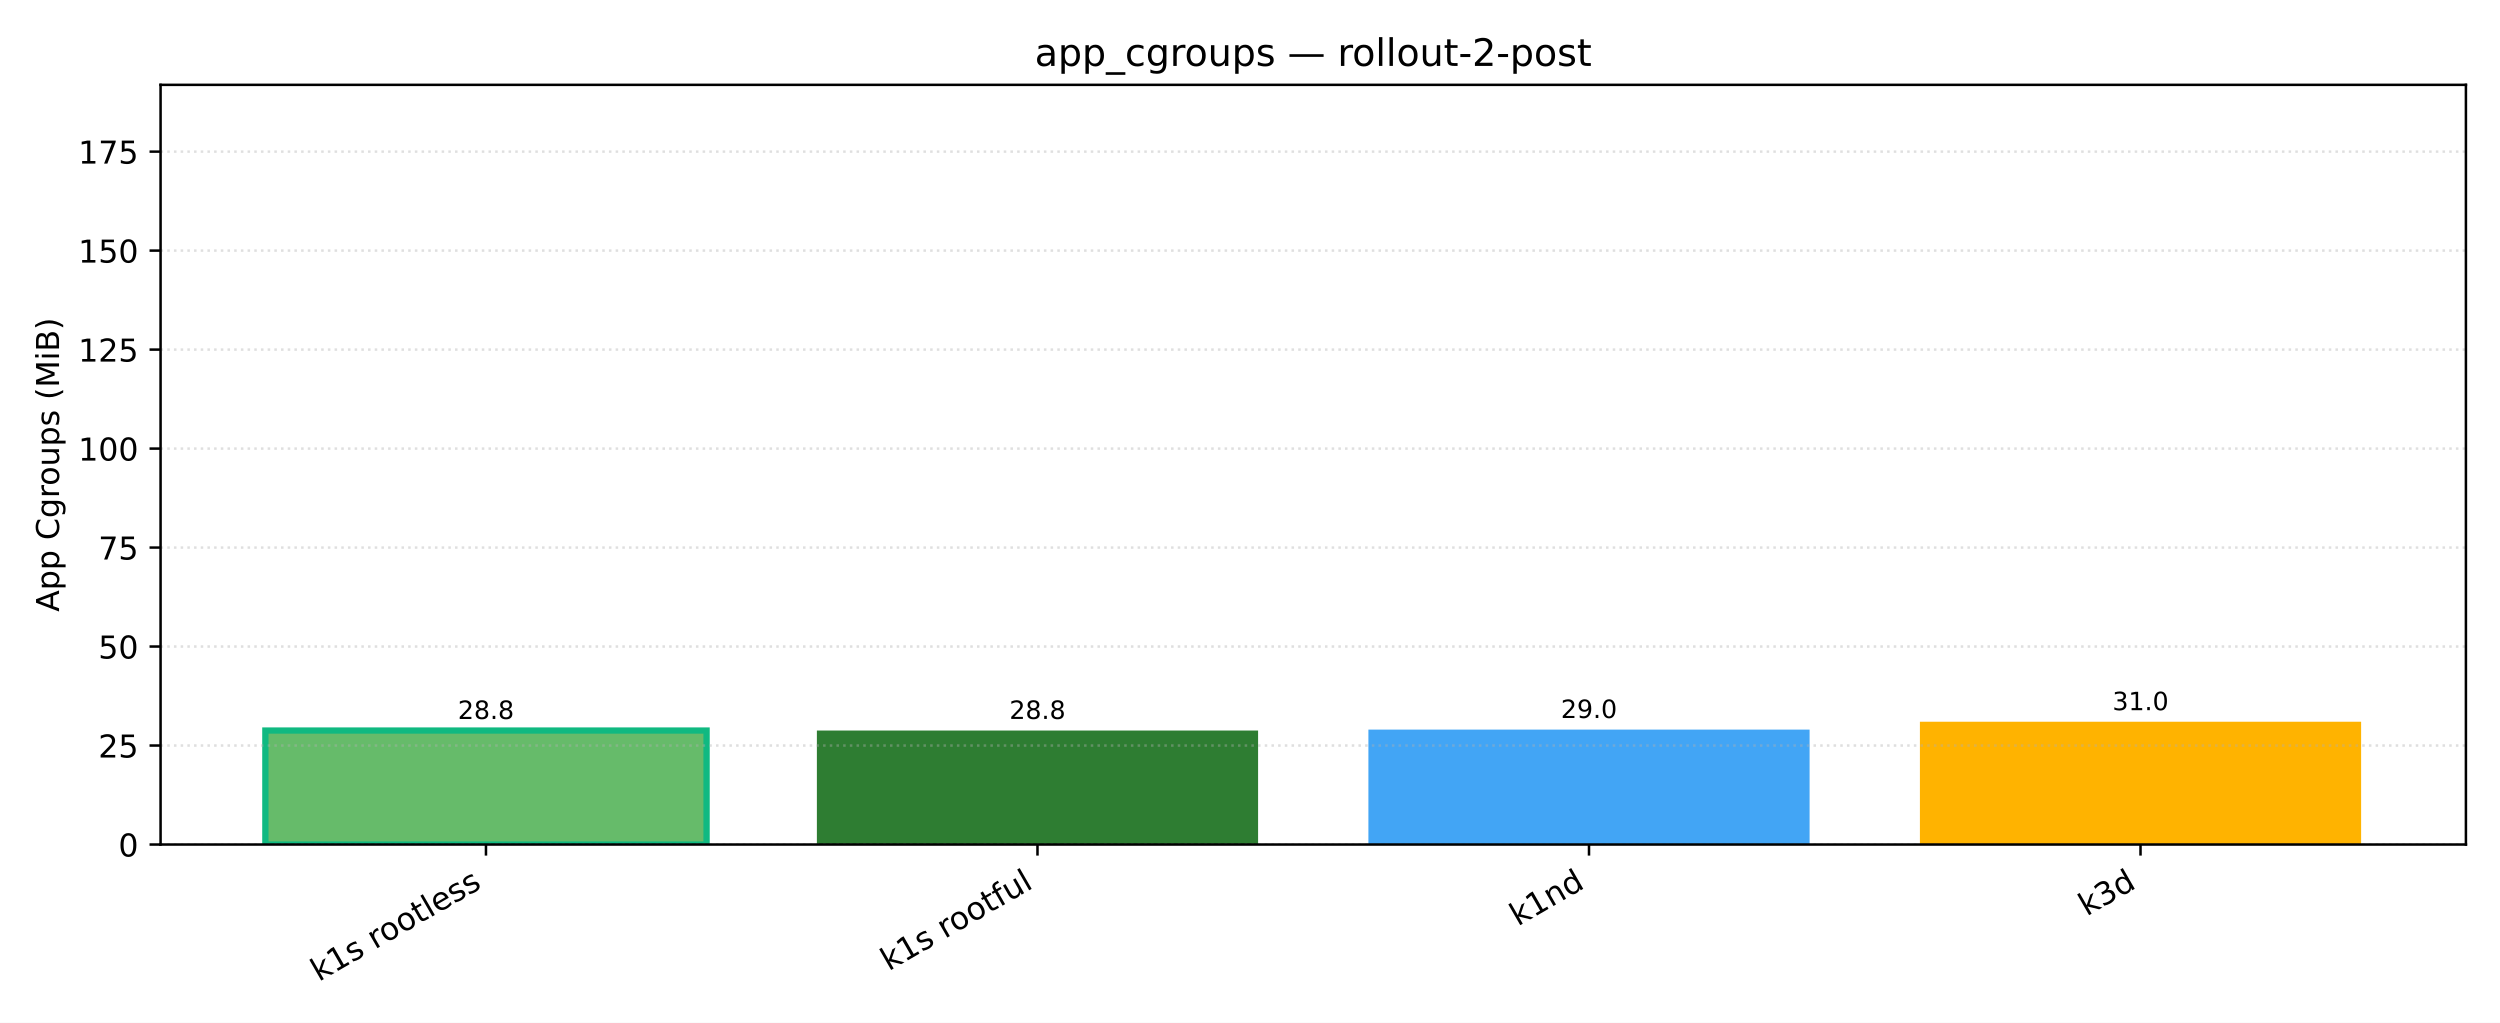
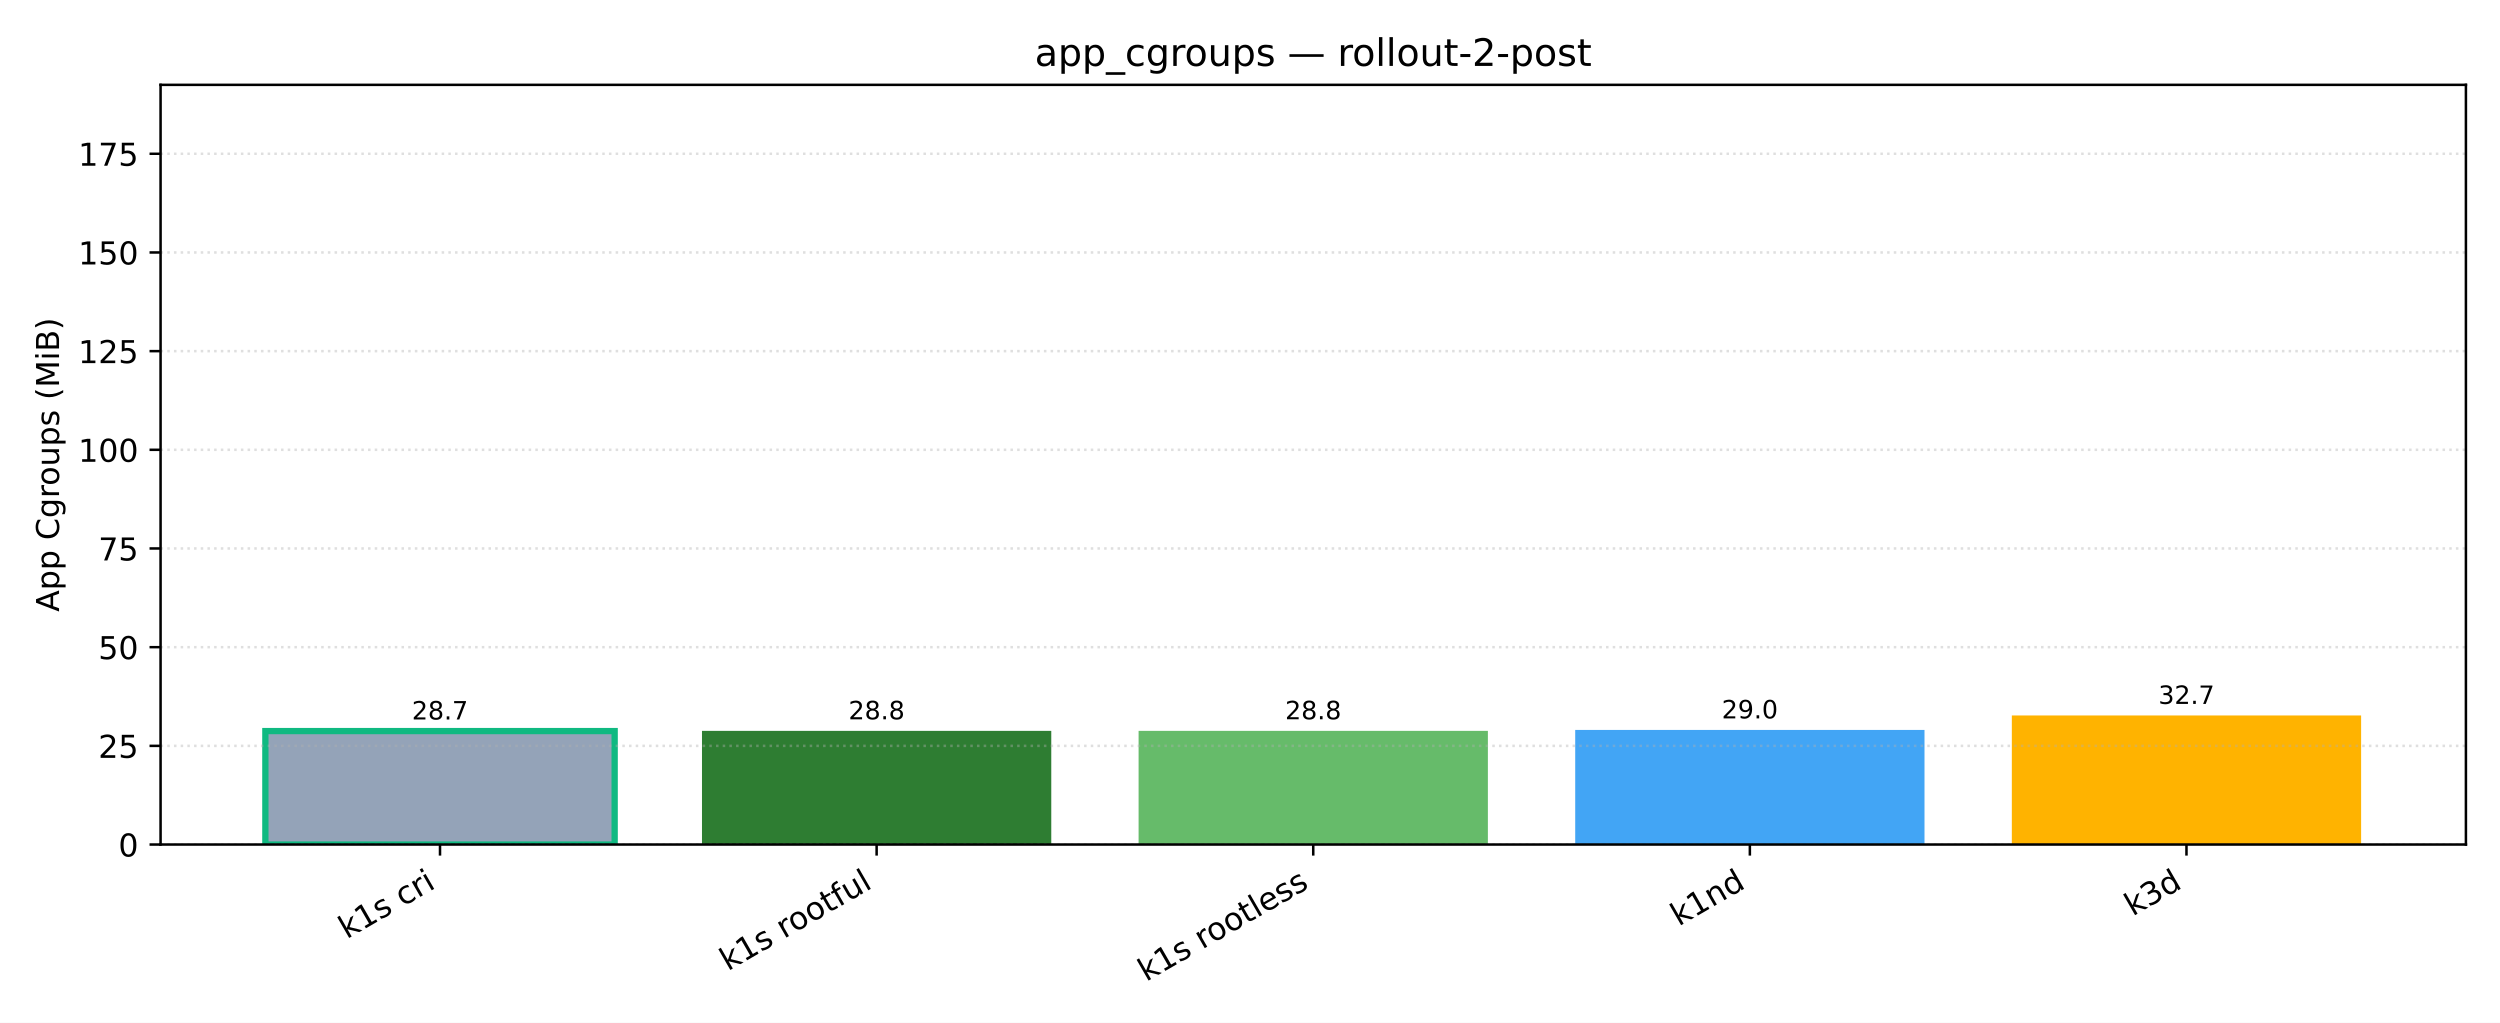
<svg xmlns="http://www.w3.org/2000/svg" xmlns:xlink="http://www.w3.org/1999/xlink" width="792pt" height="324pt" viewBox="0 0 792 324" version="1.1">
  <defs>
    <style type="text/css">*{stroke-linejoin: round; stroke-linecap: butt}</style>
  </defs>
  <g id="figure_1">
    <g id="patch_1">
      <path d="M 0 324  L 792 324  L 792 0  L 0 0  z " style="fill: #ffffff" />
    </g>
    <g id="axes_1">
      <g id="patch_2">
        <path d="M 50.87 267.545  L 781.2 267.545  L 781.2 26.88  L 50.87 26.88  z " style="fill: #ffffff" />
      </g>
      <g id="patch_3">
-         <path d="M 84.067 267.545  L 223.843 267.545  L 223.843 231.434  L 84.067 231.434  z " clip-path="url(#pbd066083e2)" style="fill: #66bb6a; stroke: #10b981; stroke-width: 2; stroke-linejoin: miter" />
+         <path d="M 84.067 267.545  L 194.723 267.545  L 194.723 231.6  L 84.067 231.6  z " clip-path="url(#pe9d4cef304)" style="fill: #94a3b8; stroke: #10b981; stroke-width: 2; stroke-linejoin: miter" />
      </g>
      <g id="patch_4">
-         <path d="M 258.787 267.545  L 398.563 267.545  L 398.563 231.425  L 258.787 231.425  z " clip-path="url(#pbd066083e2)" style="fill: #2e7d32" />
+         <path d="M 222.387 267.545  L 333.043 267.545  L 333.043 231.541  L 222.387 231.541  z " clip-path="url(#pe9d4cef304)" style="fill: #2e7d32" />
      </g>
      <g id="patch_5">
-         <path d="M 433.507 267.545  L 573.283 267.545  L 573.283 231.131  L 433.507 231.131  z " clip-path="url(#pbd066083e2)" style="fill: #42a5f5" />
+         <path d="M 360.707 267.545  L 471.363 267.545  L 471.363 231.531  L 360.707 231.531  z " clip-path="url(#pe9d4cef304)" style="fill: #66bb6a" />
      </g>
      <g id="patch_6">
-         <path d="M 608.227 267.545  L 748.003 267.545  L 748.003 228.651  L 608.227 228.651  z " clip-path="url(#pbd066083e2)" style="fill: #ffb300" />
+         <path d="M 499.027 267.545  L 609.683 267.545  L 609.683 231.253  L 499.027 231.253  z " clip-path="url(#pe9d4cef304)" style="fill: #42a5f5" />
+       </g>
+       <g id="patch_7">
+         <path d="M 637.347 267.545  L 748.003 267.545  L 748.003 226.666  L 637.347 226.666  z " clip-path="url(#pe9d4cef304)" style="fill: #ffb300" />
      </g>
      <g id="matplotlib.axis_1">
        <g id="xtick_1">
          <g id="line2d_1">
            <defs>
-               <path id="m80f397af0f" d="M 0 0  L 0 3.5  " style="stroke: #000000; stroke-width: 0.8" />
+               <path id="mf25f4ff496" d="M 0 0  L 0 3.5  " style="stroke: #000000; stroke-width: 0.8" />
            </defs>
            <g>
-               <use xlink:href="#m80f397af0f" x="153.955" y="267.545" style="stroke: #000000; stroke-width: 0.8" />
+               <use xlink:href="#mf25f4ff496" x="139.395" y="267.545" style="stroke: #000000; stroke-width: 0.8" />
            </g>
          </g>
          <g id="text_1">
-             <g transform="translate(101.0103 311.0931) rotate(-30) scale(0.1 -0.1)">
+             <g transform="translate(109.8384 297.59) rotate(-30) scale(0.1 -0.1)">
              <defs>
                <path id="DejaVuSans-6b" d="M 581 4863  L 1159 4863  L 1159 1991  L 2875 3500  L 3609 3500  L 1753 1863  L 3688 0  L 2938 0  L 1159 1709  L 1159 0  L 581 0  L 581 4863  z " transform="scale(0.015625)" />
                <path id="DejaVuSans-31" d="M 794 531  L 1825 531  L 1825 4091  L 703 3866  L 703 4441  L 1819 4666  L 2450 4666  L 2450 531  L 3481 531  L 3481 0  L 794 0  L 794 531  z " transform="scale(0.015625)" />
                <path id="DejaVuSans-73" d="M 2834 3397  L 2834 2853  Q 2591 2978 2328 3040  Q 2066 3103 1784 3103  Q 1356 3103 1142 2972  Q 928 2841 928 2578  Q 928 2378 1081 2264  Q 1234 2150 1697 2047  L 1894 2003  Q 2506 1872 2764 1633  Q 3022 1394 3022 966  Q 3022 478 2636 193  Q 2250 -91 1575 -91  Q 1294 -91 989 -36  Q 684 19 347 128  L 347 722  Q 666 556 975 473  Q 1284 391 1588 391  Q 1994 391 2212 530  Q 2431 669 2431 922  Q 2431 1156 2273 1281  Q 2116 1406 1581 1522  L 1381 1569  Q 847 1681 609 1914  Q 372 2147 372 2553  Q 372 3047 722 3315  Q 1072 3584 1716 3584  Q 2034 3584 2315 3537  Q 2597 3491 2834 3397  z " transform="scale(0.015625)" />
                <path id="DejaVuSans-20" transform="scale(0.015625)" />
+                 <path id="DejaVuSans-63" d="M 3122 3366  L 3122 2828  Q 2878 2963 2633 3030  Q 2388 3097 2138 3097  Q 1578 3097 1268 2742  Q 959 2388 959 1747  Q 959 1106 1268 751  Q 1578 397 2138 397  Q 2388 397 2633 464  Q 2878 531 3122 666  L 3122 134  Q 2881 22 2623 -34  Q 2366 -91 2075 -91  Q 1284 -91 818 406  Q 353 903 353 1747  Q 353 2603 823 3093  Q 1294 3584 2113 3584  Q 2378 3584 2631 3529  Q 2884 3475 3122 3366  z " transform="scale(0.015625)" />
                <path id="DejaVuSans-72" d="M 2631 2963  Q 2534 3019 2420 3045  Q 2306 3072 2169 3072  Q 1681 3072 1420 2755  Q 1159 2438 1159 1844  L 1159 0  L 581 0  L 581 3500  L 1159 3500  L 1159 2956  Q 1341 3275 1631 3429  Q 1922 3584 2338 3584  Q 2397 3584 2469 3576  Q 2541 3569 2628 3553  L 2631 2963  z " transform="scale(0.015625)" />
+                 <path id="DejaVuSans-69" d="M 603 3500  L 1178 3500  L 1178 0  L 603 0  L 603 3500  z M 603 4863  L 1178 4863  L 1178 4134  L 603 4134  L 603 4863  z " transform="scale(0.015625)" />
+               </defs>
+               <use xlink:href="#DejaVuSans-6b" />
+               <use xlink:href="#DejaVuSans-31" transform="translate(57.91016 0)" />
+               <use xlink:href="#DejaVuSans-73" transform="translate(121.5332 0)" />
+               <use xlink:href="#DejaVuSans-20" transform="translate(173.6328 0)" />
+               <use xlink:href="#DejaVuSans-63" transform="translate(205.4199 0)" />
+               <use xlink:href="#DejaVuSans-72" transform="translate(260.4004 0)" />
+               <use xlink:href="#DejaVuSans-69" transform="translate(301.5137 0)" />
+             </g>
+           </g>
+         </g>
+         <g id="xtick_2">
+           <g id="line2d_2">
+             <g>
+               <use xlink:href="#mf25f4ff496" x="277.715" y="267.545" style="stroke: #000000; stroke-width: 0.8" />
+             </g>
+           </g>
+           <g id="text_2">
+             <g transform="translate(230.5849 307.7361) rotate(-30) scale(0.1 -0.1)">
+               <defs>
                <path id="DejaVuSans-6f" d="M 1959 3097  Q 1497 3097 1228 2736  Q 959 2375 959 1747  Q 959 1119 1226 758  Q 1494 397 1959 397  Q 2419 397 2687 759  Q 2956 1122 2956 1747  Q 2956 2369 2687 2733  Q 2419 3097 1959 3097  z M 1959 3584  Q 2709 3584 3137 3096  Q 3566 2609 3566 1747  Q 3566 888 3137 398  Q 2709 -91 1959 -91  Q 1206 -91 779 398  Q 353 888 353 1747  Q 353 2609 779 3096  Q 1206 3584 1959 3584  z " transform="scale(0.015625)" />
                <path id="DejaVuSans-74" d="M 1172 4494  L 1172 3500  L 2356 3500  L 2356 3053  L 1172 3053  L 1172 1153  Q 1172 725 1289 603  Q 1406 481 1766 481  L 2356 481  L 2356 0  L 1766 0  Q 1100 0 847 248  Q 594 497 594 1153  L 594 3053  L 172 3053  L 172 3500  L 594 3500  L 594 4494  L 1172 4494  z " transform="scale(0.015625)" />
+                 <path id="DejaVuSans-66" d="M 2375 4863  L 2375 4384  L 1825 4384  Q 1516 4384 1395 4259  Q 1275 4134 1275 3809  L 1275 3500  L 2222 3500  L 2222 3053  L 1275 3053  L 1275 0  L 697 0  L 697 3053  L 147 3053  L 147 3500  L 697 3500  L 697 3744  Q 697 4328 969 4595  Q 1241 4863 1831 4863  L 2375 4863  z " transform="scale(0.015625)" />
+                 <path id="DejaVuSans-75" d="M 544 1381  L 544 3500  L 1119 3500  L 1119 1403  Q 1119 906 1312 657  Q 1506 409 1894 409  Q 2359 409 2629 706  Q 2900 1003 2900 1516  L 2900 3500  L 3475 3500  L 3475 0  L 2900 0  L 2900 538  Q 2691 219 2414 64  Q 2138 -91 1772 -91  Q 1169 -91 856 284  Q 544 659 544 1381  z M 1991 3584  L 1991 3584  z " transform="scale(0.015625)" />
                <path id="DejaVuSans-6c" d="M 603 4863  L 1178 4863  L 1178 0  L 603 0  L 603 4863  z " transform="scale(0.015625)" />
+               </defs>
+               <use xlink:href="#DejaVuSans-6b" />
+               <use xlink:href="#DejaVuSans-31" transform="translate(57.91016 0)" />
+               <use xlink:href="#DejaVuSans-73" transform="translate(121.5332 0)" />
+               <use xlink:href="#DejaVuSans-20" transform="translate(173.6328 0)" />
+               <use xlink:href="#DejaVuSans-72" transform="translate(205.4199 0)" />
+               <use xlink:href="#DejaVuSans-6f" transform="translate(244.2832 0)" />
+               <use xlink:href="#DejaVuSans-6f" transform="translate(305.4648 0)" />
+               <use xlink:href="#DejaVuSans-74" transform="translate(366.6465 0)" />
+               <use xlink:href="#DejaVuSans-66" transform="translate(405.8555 0)" />
+               <use xlink:href="#DejaVuSans-75" transform="translate(441.0605 0)" />
+               <use xlink:href="#DejaVuSans-6c" transform="translate(504.4395 0)" />
+             </g>
+           </g>
+         </g>
+         <g id="xtick_3">
+           <g id="line2d_3">
+             <g>
+               <use xlink:href="#mf25f4ff496" x="416.035" y="267.545" style="stroke: #000000; stroke-width: 0.8" />
+             </g>
+           </g>
+           <g id="text_3">
+             <g transform="translate(363.0905 311.0931) rotate(-30) scale(0.1 -0.1)">
+               <defs>
                <path id="DejaVuSans-65" d="M 3597 1894  L 3597 1613  L 953 1613  Q 991 1019 1311 708  Q 1631 397 2203 397  Q 2534 397 2845 478  Q 3156 559 3463 722  L 3463 178  Q 3153 47 2828 -22  Q 2503 -91 2169 -91  Q 1331 -91 842 396  Q 353 884 353 1716  Q 353 2575 817 3079  Q 1281 3584 2069 3584  Q 2775 3584 3186 3129  Q 3597 2675 3597 1894  z M 3022 2063  Q 3016 2534 2758 2815  Q 2500 3097 2075 3097  Q 1594 3097 1305 2825  Q 1016 2553 972 2059  L 3022 2063  z " transform="scale(0.015625)" />
              </defs>
              <use xlink:href="#DejaVuSans-6b" />
              <use xlink:href="#DejaVuSans-31" transform="translate(57.91016 0)" />
              <use xlink:href="#DejaVuSans-73" transform="translate(121.5332 0)" />
              <use xlink:href="#DejaVuSans-20" transform="translate(173.6328 0)" />
              <use xlink:href="#DejaVuSans-72" transform="translate(205.4199 0)" />
              <use xlink:href="#DejaVuSans-6f" transform="translate(244.2832 0)" />
              <use xlink:href="#DejaVuSans-6f" transform="translate(305.4648 0)" />
              <use xlink:href="#DejaVuSans-74" transform="translate(366.6465 0)" />
              <use xlink:href="#DejaVuSans-6c" transform="translate(405.8555 0)" />
              <use xlink:href="#DejaVuSans-65" transform="translate(433.6387 0)" />
              <use xlink:href="#DejaVuSans-73" transform="translate(495.1621 0)" />
              <use xlink:href="#DejaVuSans-73" transform="translate(547.2617 0)" />
            </g>
          </g>
        </g>
-         <g id="xtick_2">
-           <g id="line2d_2">
-             <g>
-               <use xlink:href="#m80f397af0f" x="328.675" y="267.545" style="stroke: #000000; stroke-width: 0.8" />
-             </g>
-           </g>
-           <g id="text_2">
-             <g transform="translate(281.545 307.7361) rotate(-30) scale(0.1 -0.1)">
-               <defs>
-                 <path id="DejaVuSans-66" d="M 2375 4863  L 2375 4384  L 1825 4384  Q 1516 4384 1395 4259  Q 1275 4134 1275 3809  L 1275 3500  L 2222 3500  L 2222 3053  L 1275 3053  L 1275 0  L 697 0  L 697 3053  L 147 3053  L 147 3500  L 697 3500  L 697 3744  Q 697 4328 969 4595  Q 1241 4863 1831 4863  L 2375 4863  z " transform="scale(0.015625)" />
-                 <path id="DejaVuSans-75" d="M 544 1381  L 544 3500  L 1119 3500  L 1119 1403  Q 1119 906 1312 657  Q 1506 409 1894 409  Q 2359 409 2629 706  Q 2900 1003 2900 1516  L 2900 3500  L 3475 3500  L 3475 0  L 2900 0  L 2900 538  Q 2691 219 2414 64  Q 2138 -91 1772 -91  Q 1169 -91 856 284  Q 544 659 544 1381  z M 1991 3584  L 1991 3584  z " transform="scale(0.015625)" />
-               </defs>
-               <use xlink:href="#DejaVuSans-6b" />
-               <use xlink:href="#DejaVuSans-31" transform="translate(57.91016 0)" />
-               <use xlink:href="#DejaVuSans-73" transform="translate(121.5332 0)" />
-               <use xlink:href="#DejaVuSans-20" transform="translate(173.6328 0)" />
-               <use xlink:href="#DejaVuSans-72" transform="translate(205.4199 0)" />
-               <use xlink:href="#DejaVuSans-6f" transform="translate(244.2832 0)" />
-               <use xlink:href="#DejaVuSans-6f" transform="translate(305.4648 0)" />
-               <use xlink:href="#DejaVuSans-74" transform="translate(366.6465 0)" />
-               <use xlink:href="#DejaVuSans-66" transform="translate(405.8555 0)" />
-               <use xlink:href="#DejaVuSans-75" transform="translate(441.0605 0)" />
-               <use xlink:href="#DejaVuSans-6c" transform="translate(504.4395 0)" />
-             </g>
-           </g>
-         </g>
-         <g id="xtick_3">
-           <g id="line2d_3">
-             <g>
-               <use xlink:href="#m80f397af0f" x="503.395" y="267.545" style="stroke: #000000; stroke-width: 0.8" />
-             </g>
-           </g>
-           <g id="text_3">
-             <g transform="translate(480.8439 293.5454) rotate(-30) scale(0.1 -0.1)">
+         <g id="xtick_4">
+           <g id="line2d_4">
+             <g>
+               <use xlink:href="#mf25f4ff496" x="554.355" y="267.545" style="stroke: #000000; stroke-width: 0.8" />
+             </g>
+           </g>
+           <g id="text_4">
+             <g transform="translate(531.804 293.5454) rotate(-30) scale(0.1 -0.1)">
              <defs>
                <path id="DejaVuSans-6e" d="M 3513 2113  L 3513 0  L 2938 0  L 2938 2094  Q 2938 2591 2744 2837  Q 2550 3084 2163 3084  Q 1697 3084 1428 2787  Q 1159 2491 1159 1978  L 1159 0  L 581 0  L 581 3500  L 1159 3500  L 1159 2956  Q 1366 3272 1645 3428  Q 1925 3584 2291 3584  Q 2894 3584 3203 3211  Q 3513 2838 3513 2113  z " transform="scale(0.015625)" />
                <path id="DejaVuSans-64" d="M 2906 2969  L 2906 4863  L 3481 4863  L 3481 0  L 2906 0  L 2906 525  Q 2725 213 2448 61  Q 2172 -91 1784 -91  Q 1150 -91 751 415  Q 353 922 353 1747  Q 353 2572 751 3078  Q 1150 3584 1784 3584  Q 2172 3584 2448 3432  Q 2725 3281 2906 2969  z M 947 1747  Q 947 1113 1208 752  Q 1469 391 1925 391  Q 2381 391 2643 752  Q 2906 1113 2906 1747  Q 2906 2381 2643 2742  Q 2381 3103 1925 3103  Q 1469 3103 1208 2742  Q 947 2381 947 1747  z " transform="scale(0.015625)" />
              </defs>
              <use xlink:href="#DejaVuSans-6b" />
              <use xlink:href="#DejaVuSans-31" transform="translate(57.91016 0)" />
              <use xlink:href="#DejaVuSans-6e" transform="translate(121.5332 0)" />
              <use xlink:href="#DejaVuSans-64" transform="translate(184.9121 0)" />
            </g>
          </g>
        </g>
-         <g id="xtick_4">
-           <g id="line2d_4">
-             <g>
-               <use xlink:href="#m80f397af0f" x="678.115" y="267.545" style="stroke: #000000; stroke-width: 0.8" />
-             </g>
-           </g>
-           <g id="text_4">
-             <g transform="translate(661.0525 290.3767) rotate(-30) scale(0.1 -0.1)">
+         <g id="xtick_5">
+           <g id="line2d_5">
+             <g>
+               <use xlink:href="#mf25f4ff496" x="692.675" y="267.545" style="stroke: #000000; stroke-width: 0.8" />
+             </g>
+           </g>
+           <g id="text_5">
+             <g transform="translate(675.6125 290.3767) rotate(-30) scale(0.1 -0.1)">
              <defs>
                <path id="DejaVuSans-33" d="M 2597 2516  Q 3050 2419 3304 2112  Q 3559 1806 3559 1356  Q 3559 666 3084 287  Q 2609 -91 1734 -91  Q 1441 -91 1130 -33  Q 819 25 488 141  L 488 750  Q 750 597 1062 519  Q 1375 441 1716 441  Q 2309 441 2620 675  Q 2931 909 2931 1356  Q 2931 1769 2642 2001  Q 2353 2234 1838 2234  L 1294 2234  L 1294 2753  L 1863 2753  Q 2328 2753 2575 2939  Q 2822 3125 2822 3475  Q 2822 3834 2567 4026  Q 2313 4219 1838 4219  Q 1578 4219 1281 4162  Q 984 4106 628 3988  L 628 4550  Q 988 4650 1302 4700  Q 1616 4750 1894 4750  Q 2613 4750 3031 4423  Q 3450 4097 3450 3541  Q 3450 3153 3228 2886  Q 3006 2619 2597 2516  z " transform="scale(0.015625)" />
              </defs>
              <use xlink:href="#DejaVuSans-6b" />
              <use xlink:href="#DejaVuSans-33" transform="translate(57.91016 0)" />
              <use xlink:href="#DejaVuSans-64" transform="translate(121.5332 0)" />
            </g>
          </g>
        </g>
      </g>
      <g id="matplotlib.axis_2">
        <g id="ytick_1">
-           <g id="line2d_5">
-             <path d="M 50.87 267.545  L 781.2 267.545  " clip-path="url(#pbd066083e2)" style="fill: none; stroke-dasharray: 0.8,1.32; stroke-dashoffset: 0; stroke: #b0b0b0; stroke-opacity: 0.4; stroke-width: 0.8" />
-           </g>
          <g id="line2d_6">
+             <path d="M 50.87 267.545  L 781.2 267.545  " clip-path="url(#pe9d4cef304)" style="fill: none; stroke-dasharray: 0.8,1.32; stroke-dashoffset: 0; stroke: #b0b0b0; stroke-opacity: 0.4; stroke-width: 0.8" />
+           </g>
+           <g id="line2d_7">
            <defs>
-               <path id="m9c8ffdf195" d="M 0 0  L -3.5 0  " style="stroke: #000000; stroke-width: 0.8" />
+               <path id="mc03ff52d26" d="M 0 0  L -3.5 0  " style="stroke: #000000; stroke-width: 0.8" />
            </defs>
            <g>
-               <use xlink:href="#m9c8ffdf195" x="50.87" y="267.545" style="stroke: #000000; stroke-width: 0.8" />
-             </g>
-           </g>
-           <g id="text_5">
+               <use xlink:href="#mc03ff52d26" x="50.87" y="267.545" style="stroke: #000000; stroke-width: 0.8" />
+             </g>
+           </g>
+           <g id="text_6">
            <g transform="translate(37.5075 271.3447) scale(0.1 -0.1)">
              <defs>
                <path id="DejaVuSans-30" d="M 2034 4250  Q 1547 4250 1301 3770  Q 1056 3291 1056 2328  Q 1056 1369 1301 889  Q 1547 409 2034 409  Q 2525 409 2770 889  Q 3016 1369 3016 2328  Q 3016 3291 2770 3770  Q 2525 4250 2034 4250  z M 2034 4750  Q 2819 4750 3233 4129  Q 3647 3509 3647 2328  Q 3647 1150 3233 529  Q 2819 -91 2034 -91  Q 1250 -91 836 529  Q 422 1150 422 2328  Q 422 3509 836 4129  Q 1250 4750 2034 4750  z " transform="scale(0.015625)" />
              </defs>
              <use xlink:href="#DejaVuSans-30" />
            </g>
          </g>
        </g>
        <g id="ytick_2">
-           <g id="line2d_7">
-             <path d="M 50.87 236.187  L 781.2 236.187  " clip-path="url(#pbd066083e2)" style="fill: none; stroke-dasharray: 0.8,1.32; stroke-dashoffset: 0; stroke: #b0b0b0; stroke-opacity: 0.4; stroke-width: 0.8" />
-           </g>
          <g id="line2d_8">
-             <g>
-               <use xlink:href="#m9c8ffdf195" x="50.87" y="236.187" style="stroke: #000000; stroke-width: 0.8" />
-             </g>
-           </g>
-           <g id="text_6">
-             <g transform="translate(31.145 239.9863) scale(0.1 -0.1)">
+             <path d="M 50.87 236.284  L 781.2 236.284  " clip-path="url(#pe9d4cef304)" style="fill: none; stroke-dasharray: 0.8,1.32; stroke-dashoffset: 0; stroke: #b0b0b0; stroke-opacity: 0.4; stroke-width: 0.8" />
+           </g>
+           <g id="line2d_9">
+             <g>
+               <use xlink:href="#mc03ff52d26" x="50.87" y="236.284" style="stroke: #000000; stroke-width: 0.8" />
+             </g>
+           </g>
+           <g id="text_7">
+             <g transform="translate(31.145 240.0831) scale(0.1 -0.1)">
              <defs>
                <path id="DejaVuSans-32" d="M 1228 531  L 3431 531  L 3431 0  L 469 0  L 469 531  Q 828 903 1448 1529  Q 2069 2156 2228 2338  Q 2531 2678 2651 2914  Q 2772 3150 2772 3378  Q 2772 3750 2511 3984  Q 2250 4219 1831 4219  Q 1534 4219 1204 4116  Q 875 4013 500 3803  L 500 4441  Q 881 4594 1212 4672  Q 1544 4750 1819 4750  Q 2544 4750 2975 4387  Q 3406 4025 3406 3419  Q 3406 3131 3298 2873  Q 3191 2616 2906 2266  Q 2828 2175 2409 1742  Q 1991 1309 1228 531  z " transform="scale(0.015625)" />
                <path id="DejaVuSans-35" d="M 691 4666  L 3169 4666  L 3169 4134  L 1269 4134  L 1269 2991  Q 1406 3038 1543 3061  Q 1681 3084 1819 3084  Q 2600 3084 3056 2656  Q 3513 2228 3513 1497  Q 3513 744 3044 326  Q 2575 -91 1722 -91  Q 1428 -91 1123 -41  Q 819 9 494 109  L 494 744  Q 775 591 1075 516  Q 1375 441 1709 441  Q 2250 441 2565 725  Q 2881 1009 2881 1497  Q 2881 1984 2565 2268  Q 2250 2553 1709 2553  Q 1456 2553 1204 2497  Q 953 2441 691 2322  L 691 4666  z " transform="scale(0.015625)" />
              </defs>
              <use xlink:href="#DejaVuSans-32" />
              <use xlink:href="#DejaVuSans-35" transform="translate(63.62305 0)" />
            </g>
          </g>
        </g>
        <g id="ytick_3">
-           <g id="line2d_9">
-             <path d="M 50.87 204.829  L 781.2 204.829  " clip-path="url(#pbd066083e2)" style="fill: none; stroke-dasharray: 0.8,1.32; stroke-dashoffset: 0; stroke: #b0b0b0; stroke-opacity: 0.4; stroke-width: 0.8" />
-           </g>
          <g id="line2d_10">
-             <g>
-               <use xlink:href="#m9c8ffdf195" x="50.87" y="204.829" style="stroke: #000000; stroke-width: 0.8" />
-             </g>
-           </g>
-           <g id="text_7">
-             <g transform="translate(31.145 208.628) scale(0.1 -0.1)">
+             <path d="M 50.87 205.022  L 781.2 205.022  " clip-path="url(#pe9d4cef304)" style="fill: none; stroke-dasharray: 0.8,1.32; stroke-dashoffset: 0; stroke: #b0b0b0; stroke-opacity: 0.4; stroke-width: 0.8" />
+           </g>
+           <g id="line2d_11">
+             <g>
+               <use xlink:href="#mc03ff52d26" x="50.87" y="205.022" style="stroke: #000000; stroke-width: 0.8" />
+             </g>
+           </g>
+           <g id="text_8">
+             <g transform="translate(31.145 208.8215) scale(0.1 -0.1)">
              <use xlink:href="#DejaVuSans-35" />
              <use xlink:href="#DejaVuSans-30" transform="translate(63.62305 0)" />
            </g>
          </g>
        </g>
        <g id="ytick_4">
-           <g id="line2d_11">
-             <path d="M 50.87 173.47  L 781.2 173.47  " clip-path="url(#pbd066083e2)" style="fill: none; stroke-dasharray: 0.8,1.32; stroke-dashoffset: 0; stroke: #b0b0b0; stroke-opacity: 0.4; stroke-width: 0.8" />
-           </g>
          <g id="line2d_12">
-             <g>
-               <use xlink:href="#m9c8ffdf195" x="50.87" y="173.47" style="stroke: #000000; stroke-width: 0.8" />
-             </g>
-           </g>
-           <g id="text_8">
-             <g transform="translate(31.145 177.2697) scale(0.1 -0.1)">
+             <path d="M 50.87 173.761  L 781.2 173.761  " clip-path="url(#pe9d4cef304)" style="fill: none; stroke-dasharray: 0.8,1.32; stroke-dashoffset: 0; stroke: #b0b0b0; stroke-opacity: 0.4; stroke-width: 0.8" />
+           </g>
+           <g id="line2d_13">
+             <g>
+               <use xlink:href="#mc03ff52d26" x="50.87" y="173.761" style="stroke: #000000; stroke-width: 0.8" />
+             </g>
+           </g>
+           <g id="text_9">
+             <g transform="translate(31.145 177.5599) scale(0.1 -0.1)">
              <defs>
                <path id="DejaVuSans-37" d="M 525 4666  L 3525 4666  L 3525 4397  L 1831 0  L 1172 0  L 2766 4134  L 525 4134  L 525 4666  z " transform="scale(0.015625)" />
              </defs>
              <use xlink:href="#DejaVuSans-37" />
              <use xlink:href="#DejaVuSans-35" transform="translate(63.62305 0)" />
            </g>
          </g>
        </g>
        <g id="ytick_5">
-           <g id="line2d_13">
-             <path d="M 50.87 142.112  L 781.2 142.112  " clip-path="url(#pbd066083e2)" style="fill: none; stroke-dasharray: 0.8,1.32; stroke-dashoffset: 0; stroke: #b0b0b0; stroke-opacity: 0.4; stroke-width: 0.8" />
-           </g>
          <g id="line2d_14">
-             <g>
-               <use xlink:href="#m9c8ffdf195" x="50.87" y="142.112" style="stroke: #000000; stroke-width: 0.8" />
-             </g>
-           </g>
-           <g id="text_9">
-             <g transform="translate(24.7825 145.9113) scale(0.1 -0.1)">
+             <path d="M 50.87 142.499  L 781.2 142.499  " clip-path="url(#pe9d4cef304)" style="fill: none; stroke-dasharray: 0.8,1.32; stroke-dashoffset: 0; stroke: #b0b0b0; stroke-opacity: 0.4; stroke-width: 0.8" />
+           </g>
+           <g id="line2d_15">
+             <g>
+               <use xlink:href="#mc03ff52d26" x="50.87" y="142.499" style="stroke: #000000; stroke-width: 0.8" />
+             </g>
+           </g>
+           <g id="text_10">
+             <g transform="translate(24.7825 146.2983) scale(0.1 -0.1)">
              <use xlink:href="#DejaVuSans-31" />
              <use xlink:href="#DejaVuSans-30" transform="translate(63.62305 0)" />
              <use xlink:href="#DejaVuSans-30" transform="translate(127.2461 0)" />
            </g>
          </g>
        </g>
        <g id="ytick_6">
-           <g id="line2d_15">
-             <path d="M 50.87 110.754  L 781.2 110.754  " clip-path="url(#pbd066083e2)" style="fill: none; stroke-dasharray: 0.8,1.32; stroke-dashoffset: 0; stroke: #b0b0b0; stroke-opacity: 0.4; stroke-width: 0.8" />
-           </g>
          <g id="line2d_16">
-             <g>
-               <use xlink:href="#m9c8ffdf195" x="50.87" y="110.754" style="stroke: #000000; stroke-width: 0.8" />
-             </g>
-           </g>
-           <g id="text_10">
-             <g transform="translate(24.7825 114.553) scale(0.1 -0.1)">
+             <path d="M 50.87 111.237  L 781.2 111.237  " clip-path="url(#pe9d4cef304)" style="fill: none; stroke-dasharray: 0.8,1.32; stroke-dashoffset: 0; stroke: #b0b0b0; stroke-opacity: 0.4; stroke-width: 0.8" />
+           </g>
+           <g id="line2d_17">
+             <g>
+               <use xlink:href="#mc03ff52d26" x="50.87" y="111.237" style="stroke: #000000; stroke-width: 0.8" />
+             </g>
+           </g>
+           <g id="text_11">
+             <g transform="translate(24.7825 115.0367) scale(0.1 -0.1)">
              <use xlink:href="#DejaVuSans-31" />
              <use xlink:href="#DejaVuSans-32" transform="translate(63.62305 0)" />
              <use xlink:href="#DejaVuSans-35" transform="translate(127.2461 0)" />
            </g>
          </g>
        </g>
        <g id="ytick_7">
-           <g id="line2d_17">
-             <path d="M 50.87 79.395  L 781.2 79.395  " clip-path="url(#pbd066083e2)" style="fill: none; stroke-dasharray: 0.8,1.32; stroke-dashoffset: 0; stroke: #b0b0b0; stroke-opacity: 0.4; stroke-width: 0.8" />
-           </g>
          <g id="line2d_18">
-             <g>
-               <use xlink:href="#m9c8ffdf195" x="50.87" y="79.395" style="stroke: #000000; stroke-width: 0.8" />
-             </g>
-           </g>
-           <g id="text_11">
-             <g transform="translate(24.7825 83.19464) scale(0.1 -0.1)">
+             <path d="M 50.87 79.976  L 781.2 79.976  " clip-path="url(#pe9d4cef304)" style="fill: none; stroke-dasharray: 0.8,1.32; stroke-dashoffset: 0; stroke: #b0b0b0; stroke-opacity: 0.4; stroke-width: 0.8" />
+           </g>
+           <g id="line2d_19">
+             <g>
+               <use xlink:href="#mc03ff52d26" x="50.87" y="79.976" style="stroke: #000000; stroke-width: 0.8" />
+             </g>
+           </g>
+           <g id="text_12">
+             <g transform="translate(24.7825 83.77509) scale(0.1 -0.1)">
              <use xlink:href="#DejaVuSans-31" />
              <use xlink:href="#DejaVuSans-35" transform="translate(63.62305 0)" />
              <use xlink:href="#DejaVuSans-30" transform="translate(127.2461 0)" />
            </g>
          </g>
        </g>
        <g id="ytick_8">
-           <g id="line2d_19">
-             <path d="M 50.87 48.037  L 781.2 48.037  " clip-path="url(#pbd066083e2)" style="fill: none; stroke-dasharray: 0.8,1.32; stroke-dashoffset: 0; stroke: #b0b0b0; stroke-opacity: 0.4; stroke-width: 0.8" />
-           </g>
          <g id="line2d_20">
-             <g>
-               <use xlink:href="#m9c8ffdf195" x="50.87" y="48.037" style="stroke: #000000; stroke-width: 0.8" />
-             </g>
-           </g>
-           <g id="text_12">
-             <g transform="translate(24.7825 51.8363) scale(0.1 -0.1)">
+             <path d="M 50.87 48.714  L 781.2 48.714  " clip-path="url(#pe9d4cef304)" style="fill: none; stroke-dasharray: 0.8,1.32; stroke-dashoffset: 0; stroke: #b0b0b0; stroke-opacity: 0.4; stroke-width: 0.8" />
+           </g>
+           <g id="line2d_21">
+             <g>
+               <use xlink:href="#mc03ff52d26" x="50.87" y="48.714" style="stroke: #000000; stroke-width: 0.8" />
+             </g>
+           </g>
+           <g id="text_13">
+             <g transform="translate(24.7825 52.51349) scale(0.1 -0.1)">
              <use xlink:href="#DejaVuSans-31" />
              <use xlink:href="#DejaVuSans-37" transform="translate(63.62305 0)" />
              <use xlink:href="#DejaVuSans-35" transform="translate(127.2461 0)" />
            </g>
          </g>
        </g>
-         <g id="text_13">
+         <g id="text_14">
          <g transform="translate(18.70281 193.8104) rotate(-90) scale(0.1 -0.1)">
            <defs>
              <path id="DejaVuSans-41" d="M 2188 4044  L 1331 1722  L 3047 1722  L 2188 4044  z M 1831 4666  L 2547 4666  L 4325 0  L 3669 0  L 3244 1197  L 1141 1197  L 716 0  L 50 0  L 1831 4666  z " transform="scale(0.015625)" />
              <path id="DejaVuSans-70" d="M 1159 525  L 1159 -1331  L 581 -1331  L 581 3500  L 1159 3500  L 1159 2969  Q 1341 3281 1617 3432  Q 1894 3584 2278 3584  Q 2916 3584 3314 3078  Q 3713 2572 3713 1747  Q 3713 922 3314 415  Q 2916 -91 2278 -91  Q 1894 -91 1617 61  Q 1341 213 1159 525  z M 3116 1747  Q 3116 2381 2855 2742  Q 2594 3103 2138 3103  Q 1681 3103 1420 2742  Q 1159 2381 1159 1747  Q 1159 1113 1420 752  Q 1681 391 2138 391  Q 2594 391 2855 752  Q 3116 1113 3116 1747  z " transform="scale(0.015625)" />
              <path id="DejaVuSans-43" d="M 4122 4306  L 4122 3641  Q 3803 3938 3442 4084  Q 3081 4231 2675 4231  Q 1875 4231 1450 3742  Q 1025 3253 1025 2328  Q 1025 1406 1450 917  Q 1875 428 2675 428  Q 3081 428 3442 575  Q 3803 722 4122 1019  L 4122 359  Q 3791 134 3420 21  Q 3050 -91 2638 -91  Q 1578 -91 968 557  Q 359 1206 359 2328  Q 359 3453 968 4101  Q 1578 4750 2638 4750  Q 3056 4750 3426 4639  Q 3797 4528 4122 4306  z " transform="scale(0.015625)" />
              <path id="DejaVuSans-67" d="M 2906 1791  Q 2906 2416 2648 2759  Q 2391 3103 1925 3103  Q 1463 3103 1205 2759  Q 947 2416 947 1791  Q 947 1169 1205 825  Q 1463 481 1925 481  Q 2391 481 2648 825  Q 2906 1169 2906 1791  z M 3481 434  Q 3481 -459 3084 -895  Q 2688 -1331 1869 -1331  Q 1566 -1331 1297 -1286  Q 1028 -1241 775 -1147  L 775 -588  Q 1028 -725 1275 -790  Q 1522 -856 1778 -856  Q 2344 -856 2625 -561  Q 2906 -266 2906 331  L 2906 616  Q 2728 306 2450 153  Q 2172 0 1784 0  Q 1141 0 747 490  Q 353 981 353 1791  Q 353 2603 747 3093  Q 1141 3584 1784 3584  Q 2172 3584 2450 3431  Q 2728 3278 2906 2969  L 2906 3500  L 3481 3500  L 3481 434  z " transform="scale(0.015625)" />
              <path id="DejaVuSans-28" d="M 1984 4856  Q 1566 4138 1362 3434  Q 1159 2731 1159 2009  Q 1159 1288 1364 580  Q 1569 -128 1984 -844  L 1484 -844  Q 1016 -109 783 600  Q 550 1309 550 2009  Q 550 2706 781 3412  Q 1013 4119 1484 4856  L 1984 4856  z " transform="scale(0.015625)" />
              <path id="DejaVuSans-4d" d="M 628 4666  L 1569 4666  L 2759 1491  L 3956 4666  L 4897 4666  L 4897 0  L 4281 0  L 4281 4097  L 3078 897  L 2444 897  L 1241 4097  L 1241 0  L 628 0  L 628 4666  z " transform="scale(0.015625)" />
-               <path id="DejaVuSans-69" d="M 603 3500  L 1178 3500  L 1178 0  L 603 0  L 603 3500  z M 603 4863  L 1178 4863  L 1178 4134  L 603 4134  L 603 4863  z " transform="scale(0.015625)" />
              <path id="DejaVuSans-42" d="M 1259 2228  L 1259 519  L 2272 519  Q 2781 519 3026 730  Q 3272 941 3272 1375  Q 3272 1813 3026 2020  Q 2781 2228 2272 2228  L 1259 2228  z M 1259 4147  L 1259 2741  L 2194 2741  Q 2656 2741 2882 2914  Q 3109 3088 3109 3444  Q 3109 3797 2882 3972  Q 2656 4147 2194 4147  L 1259 4147  z M 628 4666  L 2241 4666  Q 2963 4666 3353 4366  Q 3744 4066 3744 3513  Q 3744 3084 3544 2831  Q 3344 2578 2956 2516  Q 3422 2416 3680 2098  Q 3938 1781 3938 1306  Q 3938 681 3513 340  Q 3088 0 2303 0  L 628 0  L 628 4666  z " transform="scale(0.015625)" />
              <path id="DejaVuSans-29" d="M 513 4856  L 1013 4856  Q 1481 4119 1714 3412  Q 1947 2706 1947 2009  Q 1947 1309 1714 600  Q 1481 -109 1013 -844  L 513 -844  Q 928 -128 1133 580  Q 1338 1288 1338 2009  Q 1338 2731 1133 3434  Q 928 4138 513 4856  z " transform="scale(0.015625)" />
            </defs>
            <use xlink:href="#DejaVuSans-41" />
            <use xlink:href="#DejaVuSans-70" transform="translate(68.4082 0)" />
            <use xlink:href="#DejaVuSans-70" transform="translate(131.8848 0)" />
            <use xlink:href="#DejaVuSans-20" transform="translate(195.3613 0)" />
            <use xlink:href="#DejaVuSans-43" transform="translate(227.1484 0)" />
            <use xlink:href="#DejaVuSans-67" transform="translate(296.9727 0)" />
            <use xlink:href="#DejaVuSans-72" transform="translate(360.4492 0)" />
            <use xlink:href="#DejaVuSans-6f" transform="translate(399.3125 0)" />
            <use xlink:href="#DejaVuSans-75" transform="translate(460.4941 0)" />
            <use xlink:href="#DejaVuSans-70" transform="translate(523.873 0)" />
            <use xlink:href="#DejaVuSans-73" transform="translate(587.3496 0)" />
            <use xlink:href="#DejaVuSans-20" transform="translate(639.4492 0)" />
            <use xlink:href="#DejaVuSans-28" transform="translate(671.2363 0)" />
            <use xlink:href="#DejaVuSans-4d" transform="translate(710.25 0)" />
            <use xlink:href="#DejaVuSans-69" transform="translate(796.5293 0)" />
            <use xlink:href="#DejaVuSans-42" transform="translate(824.3125 0)" />
            <use xlink:href="#DejaVuSans-29" transform="translate(892.916 0)" />
          </g>
        </g>
      </g>
-       <g id="patch_7">
+       <g id="patch_8">
        <path d="M 50.87 267.545  L 50.87 26.88  " style="fill: none; stroke: #000000; stroke-width: 0.8; stroke-linejoin: miter; stroke-linecap: square" />
      </g>
-       <g id="patch_8">
+       <g id="patch_9">
        <path d="M 781.2 267.545  L 781.2 26.88  " style="fill: none; stroke: #000000; stroke-width: 0.8; stroke-linejoin: miter; stroke-linecap: square" />
      </g>
-       <g id="patch_9">
+       <g id="patch_10">
        <path d="M 50.87 267.545  L 781.2 267.545  " style="fill: none; stroke: #000000; stroke-width: 0.8; stroke-linejoin: miter; stroke-linecap: square" />
      </g>
-       <g id="patch_10">
+       <g id="patch_11">
        <path d="M 50.87 26.88  L 781.2 26.88  " style="fill: none; stroke: #000000; stroke-width: 0.8; stroke-linejoin: miter; stroke-linecap: square" />
      </g>
-       <g id="text_14">
-         <g transform="translate(145.0486 227.7706) scale(0.08 -0.08)">
+       <g id="text_15">
+         <g transform="translate(130.4886 227.9358) scale(0.08 -0.08)">
          <defs>
            <path id="DejaVuSans-38" d="M 2034 2216  Q 1584 2216 1326 1975  Q 1069 1734 1069 1313  Q 1069 891 1326 650  Q 1584 409 2034 409  Q 2484 409 2743 651  Q 3003 894 3003 1313  Q 3003 1734 2745 1975  Q 2488 2216 2034 2216  z M 1403 2484  Q 997 2584 770 2862  Q 544 3141 544 3541  Q 544 4100 942 4425  Q 1341 4750 2034 4750  Q 2731 4750 3128 4425  Q 3525 4100 3525 3541  Q 3525 3141 3298 2862  Q 3072 2584 2669 2484  Q 3125 2378 3379 2068  Q 3634 1759 3634 1313  Q 3634 634 3220 271  Q 2806 -91 2034 -91  Q 1263 -91 848 271  Q 434 634 434 1313  Q 434 1759 690 2068  Q 947 2378 1403 2484  z M 1172 3481  Q 1172 3119 1398 2916  Q 1625 2713 2034 2713  Q 2441 2713 2670 2916  Q 2900 3119 2900 3481  Q 2900 3844 2670 4047  Q 2441 4250 2034 4250  Q 1625 4250 1398 4047  Q 1172 3844 1172 3481  z " transform="scale(0.015625)" />
            <path id="DejaVuSans-2e" d="M 684 794  L 1344 794  L 1344 0  L 684 0  L 684 794  z " transform="scale(0.015625)" />
          </defs>
          <use xlink:href="#DejaVuSans-32" />
          <use xlink:href="#DejaVuSans-38" transform="translate(63.62305 0)" />
          <use xlink:href="#DejaVuSans-2e" transform="translate(127.2461 0)" />
-           <use xlink:href="#DejaVuSans-38" transform="translate(159.0332 0)" />
-         </g>
-       </g>
-       <g id="text_15">
-         <g transform="translate(319.7687 227.7608) scale(0.08 -0.08)">
+           <use xlink:href="#DejaVuSans-37" transform="translate(159.0332 0)" />
+         </g>
+       </g>
+       <g id="text_16">
+         <g transform="translate(268.8087 227.8771) scale(0.08 -0.08)">
          <use xlink:href="#DejaVuSans-32" />
          <use xlink:href="#DejaVuSans-38" transform="translate(63.62305 0)" />
          <use xlink:href="#DejaVuSans-2e" transform="translate(127.2461 0)" />
          <use xlink:href="#DejaVuSans-38" transform="translate(159.0332 0)" />
        </g>
      </g>
-       <g id="text_16">
-         <g transform="translate(494.4888 227.4668) scale(0.08 -0.08)">
+       <g id="text_17">
+         <g transform="translate(407.1288 227.8674) scale(0.08 -0.08)">
+           <use xlink:href="#DejaVuSans-32" />
+           <use xlink:href="#DejaVuSans-38" transform="translate(63.62305 0)" />
+           <use xlink:href="#DejaVuSans-2e" transform="translate(127.2461 0)" />
+           <use xlink:href="#DejaVuSans-38" transform="translate(159.0332 0)" />
+         </g>
+       </g>
+       <g id="text_18">
+         <g transform="translate(545.4488 227.589) scale(0.08 -0.08)">
          <defs>
            <path id="DejaVuSans-39" d="M 703 97  L 703 672  Q 941 559 1184 500  Q 1428 441 1663 441  Q 2288 441 2617 861  Q 2947 1281 2994 2138  Q 2813 1869 2534 1725  Q 2256 1581 1919 1581  Q 1219 1581 811 2004  Q 403 2428 403 3163  Q 403 3881 828 4315  Q 1253 4750 1959 4750  Q 2769 4750 3195 4129  Q 3622 3509 3622 2328  Q 3622 1225 3098 567  Q 2575 -91 1691 -91  Q 1453 -91 1209 -44  Q 966 3 703 97  z M 1959 2075  Q 2384 2075 2632 2365  Q 2881 2656 2881 3163  Q 2881 3666 2632 3958  Q 2384 4250 1959 4250  Q 1534 4250 1286 3958  Q 1038 3666 1038 3163  Q 1038 2656 1286 2365  Q 1534 2075 1959 2075  z " transform="scale(0.015625)" />
          </defs>
          <use xlink:href="#DejaVuSans-32" />
          <use xlink:href="#DejaVuSans-39" transform="translate(63.62305 0)" />
          <use xlink:href="#DejaVuSans-2e" transform="translate(127.2461 0)" />
          <use xlink:href="#DejaVuSans-30" transform="translate(159.0332 0)" />
        </g>
      </g>
-       <g id="text_17">
-         <g transform="translate(669.2089 224.9876) scale(0.08 -0.08)">
+       <g id="text_19">
+         <g transform="translate(683.7689 223.0023) scale(0.08 -0.08)">
          <use xlink:href="#DejaVuSans-33" />
-           <use xlink:href="#DejaVuSans-31" transform="translate(63.62305 0)" />
+           <use xlink:href="#DejaVuSans-32" transform="translate(63.62305 0)" />
          <use xlink:href="#DejaVuSans-2e" transform="translate(127.2461 0)" />
-           <use xlink:href="#DejaVuSans-30" transform="translate(159.0332 0)" />
-         </g>
-       </g>
-       <g id="text_18">
+           <use xlink:href="#DejaVuSans-37" transform="translate(159.0332 0)" />
+         </g>
+       </g>
+       <g id="text_20">
        <g transform="translate(327.8106 20.88) scale(0.12 -0.12)">
          <defs>
            <path id="DejaVuSans-61" d="M 2194 1759  Q 1497 1759 1228 1600  Q 959 1441 959 1056  Q 959 750 1161 570  Q 1363 391 1709 391  Q 2188 391 2477 730  Q 2766 1069 2766 1631  L 2766 1759  L 2194 1759  z M 3341 1997  L 3341 0  L 2766 0  L 2766 531  Q 2569 213 2275 61  Q 1981 -91 1556 -91  Q 1019 -91 701 211  Q 384 513 384 1019  Q 384 1609 779 1909  Q 1175 2209 1959 2209  L 2766 2209  L 2766 2266  Q 2766 2663 2505 2880  Q 2244 3097 1772 3097  Q 1472 3097 1187 3025  Q 903 2953 641 2809  L 641 3341  Q 956 3463 1253 3523  Q 1550 3584 1831 3584  Q 2591 3584 2966 3190  Q 3341 2797 3341 1997  z " transform="scale(0.015625)" />
            <path id="DejaVuSans-5f" d="M 3263 -1063  L 3263 -1509  L -63 -1509  L -63 -1063  L 3263 -1063  z " transform="scale(0.015625)" />
-             <path id="DejaVuSans-63" d="M 3122 3366  L 3122 2828  Q 2878 2963 2633 3030  Q 2388 3097 2138 3097  Q 1578 3097 1268 2742  Q 959 2388 959 1747  Q 959 1106 1268 751  Q 1578 397 2138 397  Q 2388 397 2633 464  Q 2878 531 3122 666  L 3122 134  Q 2881 22 2623 -34  Q 2366 -91 2075 -91  Q 1284 -91 818 406  Q 353 903 353 1747  Q 353 2603 823 3093  Q 1294 3584 2113 3584  Q 2378 3584 2631 3529  Q 2884 3475 3122 3366  z " transform="scale(0.015625)" />
            <path id="DejaVuSans-2014" d="M 313 1978  L 6088 1978  L 6088 1528  L 313 1528  L 313 1978  z " transform="scale(0.015625)" />
            <path id="DejaVuSans-2d" d="M 313 2009  L 1997 2009  L 1997 1497  L 313 1497  L 313 2009  z " transform="scale(0.015625)" />
          </defs>
          <use xlink:href="#DejaVuSans-61" />
          <use xlink:href="#DejaVuSans-70" transform="translate(61.2793 0)" />
          <use xlink:href="#DejaVuSans-70" transform="translate(124.7559 0)" />
          <use xlink:href="#DejaVuSans-5f" transform="translate(188.2324 0)" />
          <use xlink:href="#DejaVuSans-63" transform="translate(238.2324 0)" />
          <use xlink:href="#DejaVuSans-67" transform="translate(293.2129 0)" />
          <use xlink:href="#DejaVuSans-72" transform="translate(356.6895 0)" />
          <use xlink:href="#DejaVuSans-6f" transform="translate(395.5527 0)" />
          <use xlink:href="#DejaVuSans-75" transform="translate(456.7344 0)" />
          <use xlink:href="#DejaVuSans-70" transform="translate(520.1133 0)" />
          <use xlink:href="#DejaVuSans-73" transform="translate(583.5898 0)" />
          <use xlink:href="#DejaVuSans-20" transform="translate(635.6895 0)" />
          <use xlink:href="#DejaVuSans-2014" transform="translate(667.4766 0)" />
          <use xlink:href="#DejaVuSans-20" transform="translate(767.4766 0)" />
          <use xlink:href="#DejaVuSans-72" transform="translate(799.2637 0)" />
          <use xlink:href="#DejaVuSans-6f" transform="translate(838.127 0)" />
          <use xlink:href="#DejaVuSans-6c" transform="translate(899.3086 0)" />
          <use xlink:href="#DejaVuSans-6c" transform="translate(927.0918 0)" />
          <use xlink:href="#DejaVuSans-6f" transform="translate(954.875 0)" />
          <use xlink:href="#DejaVuSans-75" transform="translate(1016.057 0)" />
          <use xlink:href="#DejaVuSans-74" transform="translate(1079.436 0)" />
          <use xlink:href="#DejaVuSans-2d" transform="translate(1118.645 0)" />
          <use xlink:href="#DejaVuSans-32" transform="translate(1154.729 0)" />
          <use xlink:href="#DejaVuSans-2d" transform="translate(1218.352 0)" />
          <use xlink:href="#DejaVuSans-70" transform="translate(1254.436 0)" />
          <use xlink:href="#DejaVuSans-6f" transform="translate(1317.912 0)" />
          <use xlink:href="#DejaVuSans-73" transform="translate(1379.094 0)" />
          <use xlink:href="#DejaVuSans-74" transform="translate(1431.193 0)" />
        </g>
      </g>
    </g>
  </g>
  <defs>
-     <clipPath id="pbd066083e2">
+     <clipPath id="pe9d4cef304">
      <rect x="50.87" y="26.88" width="730.33" height="240.665" />
    </clipPath>
  </defs>
</svg>
